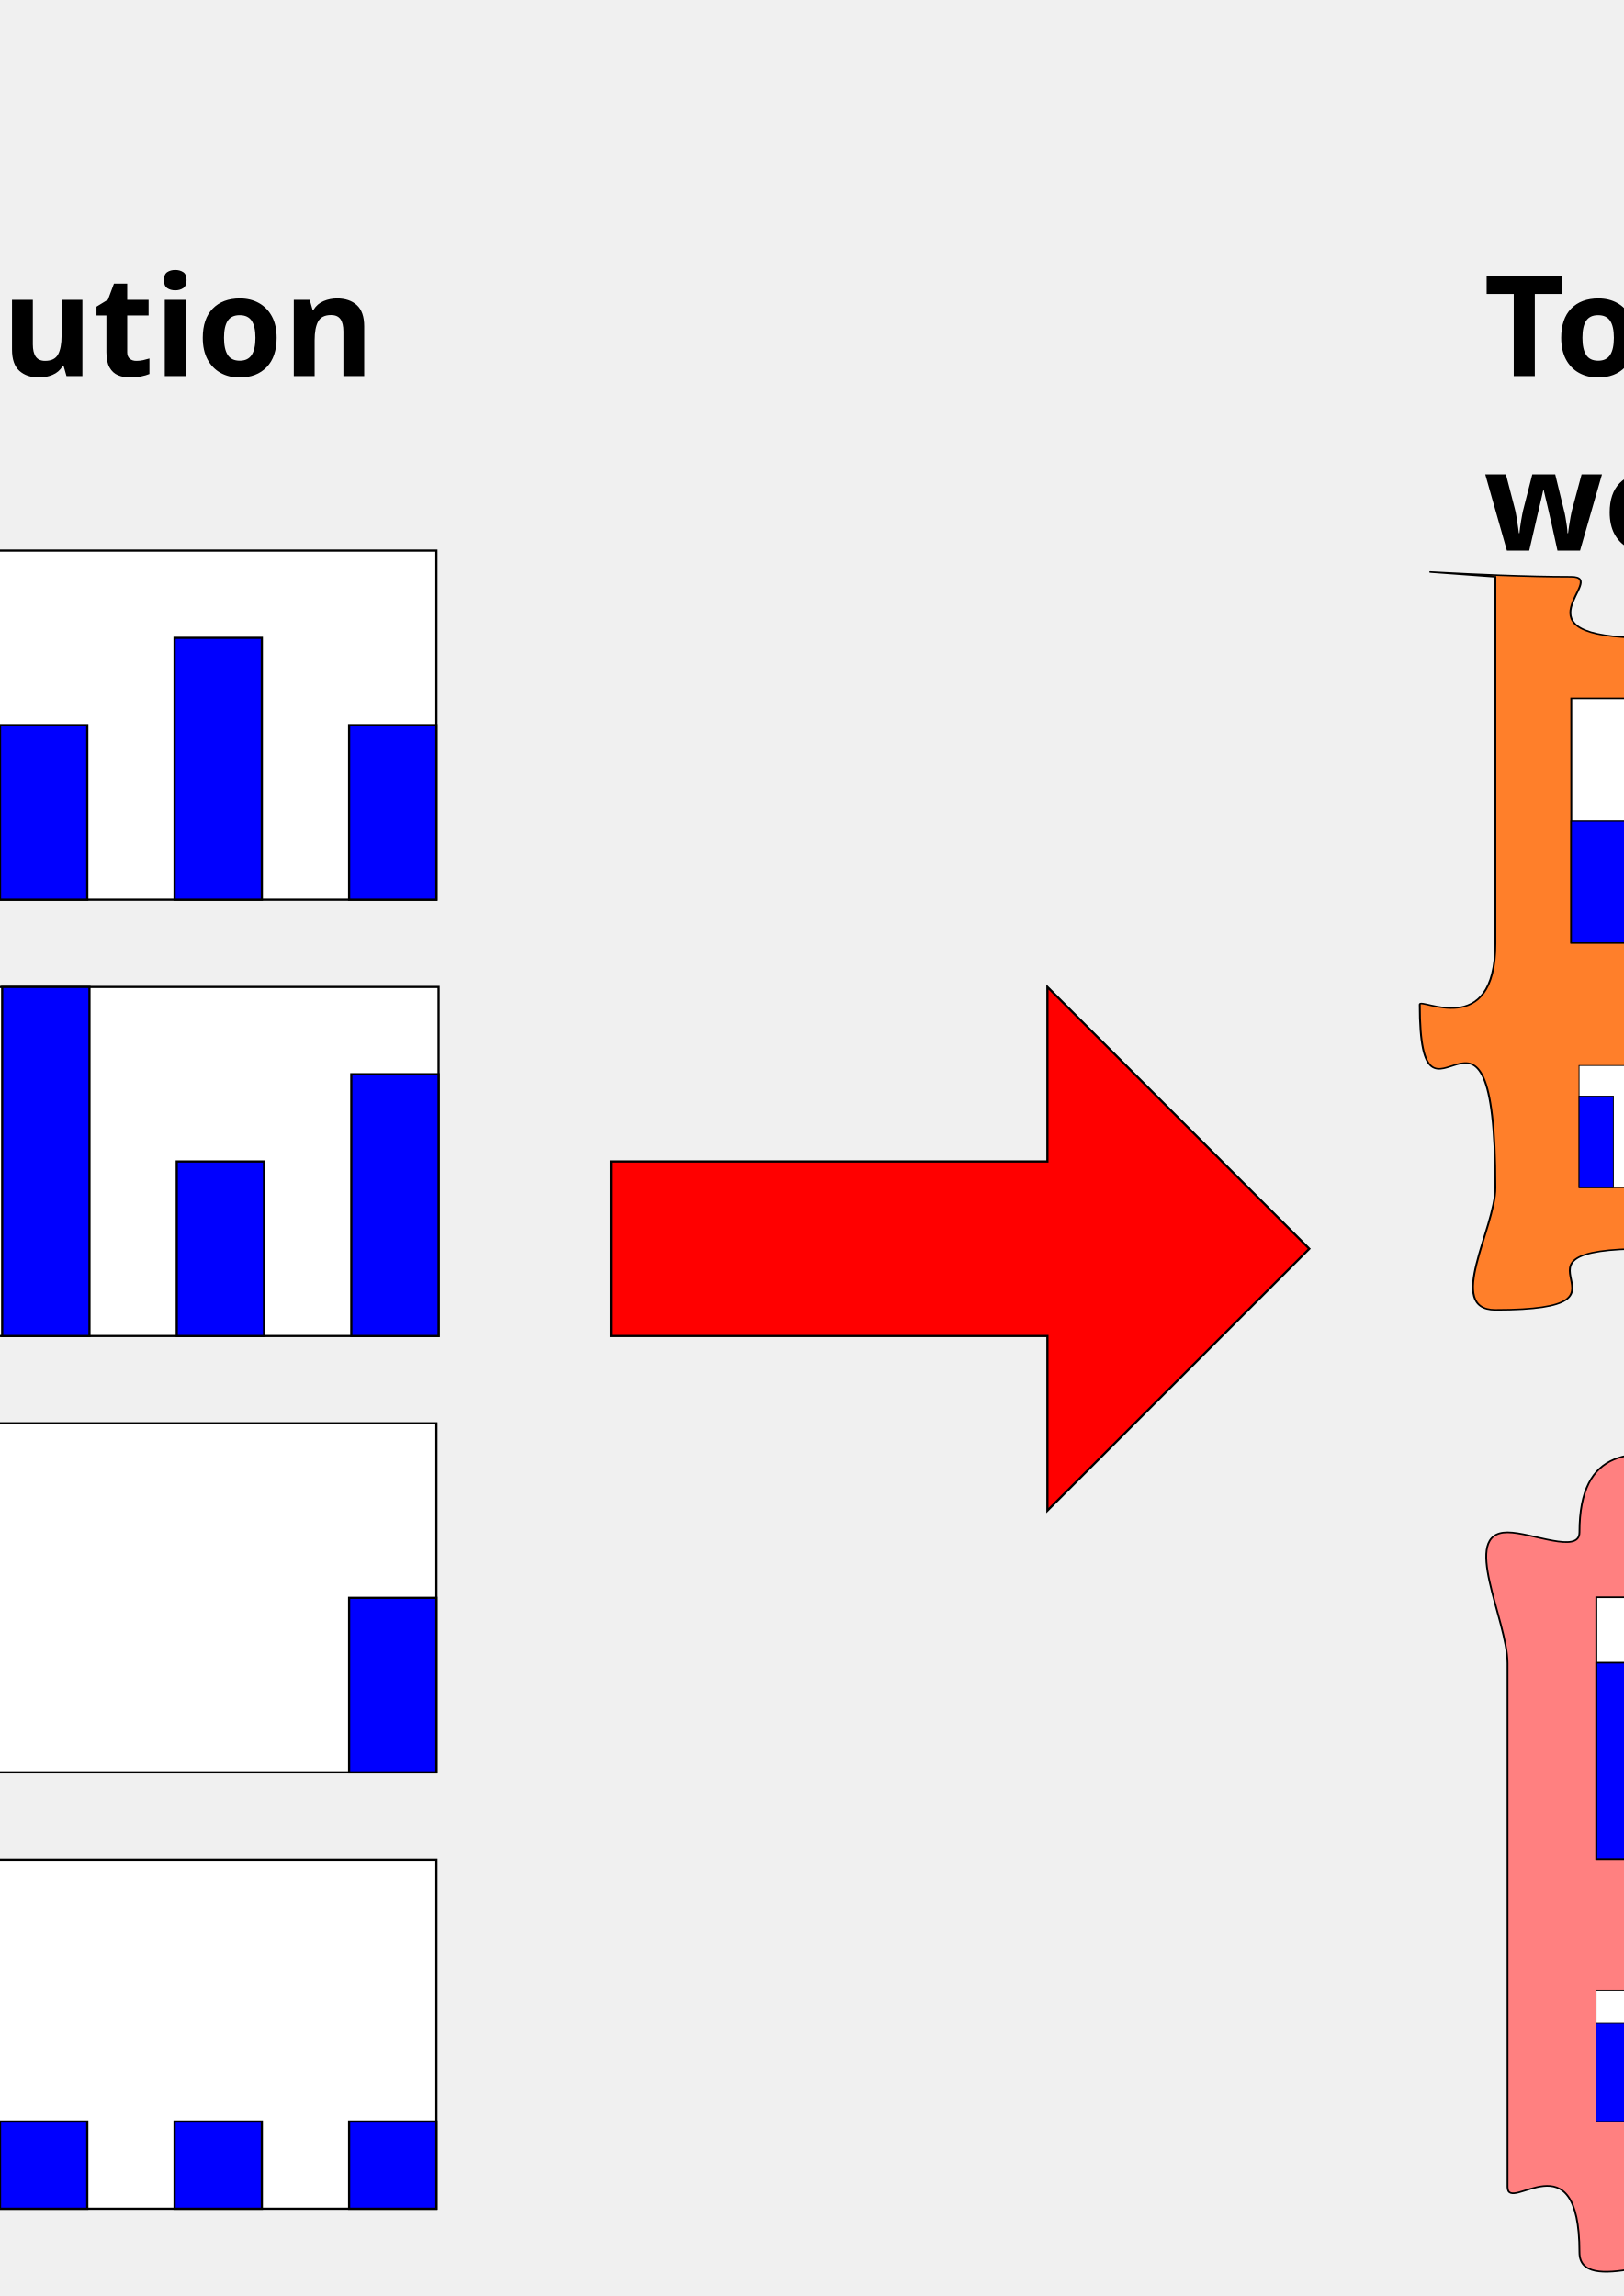
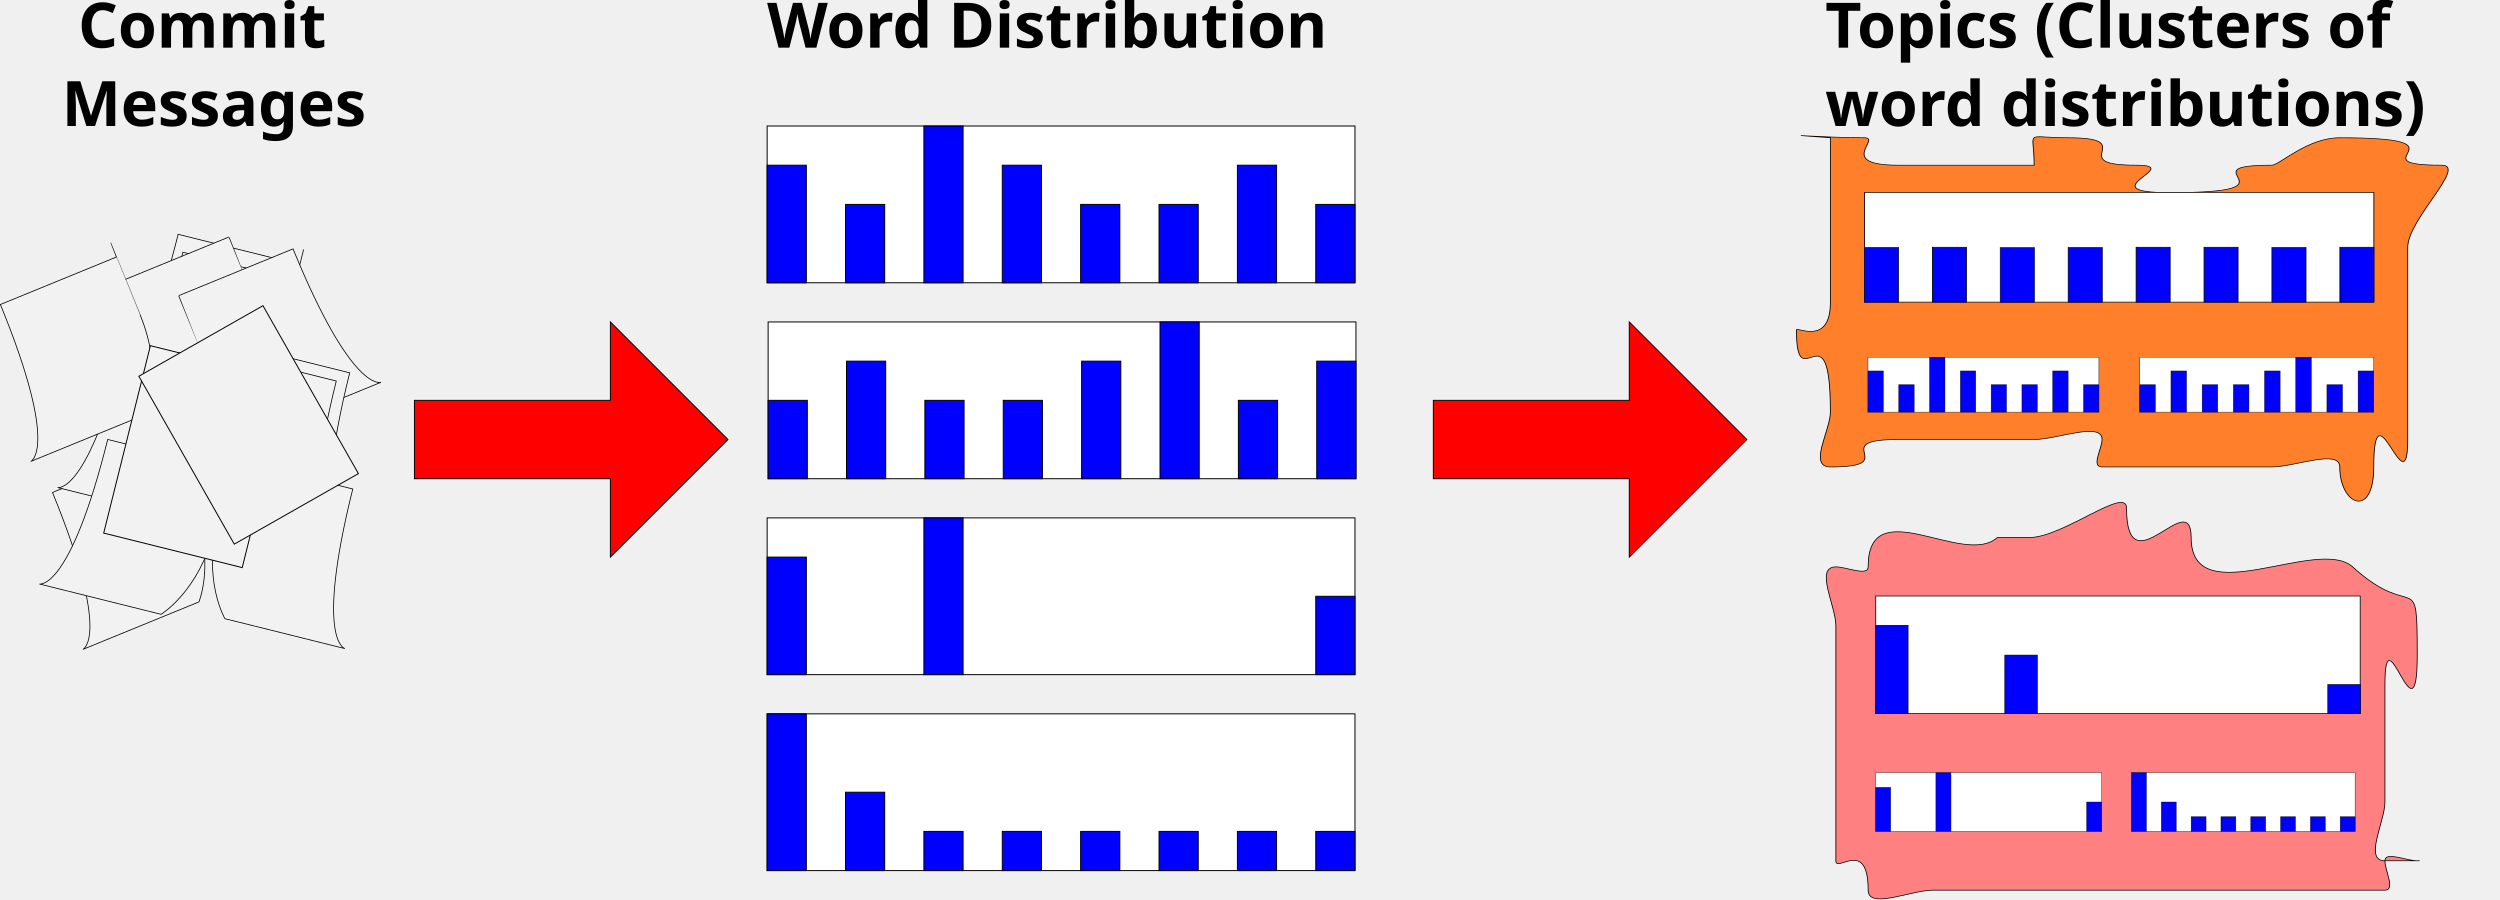
- <svg xmlns="http://www.w3.org/2000/svg" width="744.094" height="1052.362" id="svg2554">
+ <svg xmlns="http://www.w3.org/2000/svg" width="2551.779" height="917.907" id="svg2554" version="1.0">
  <defs id="defs2556">
    </defs>
-   <g id="layer1">
+   <g id="layer1" transform="translate(1183.029,-123.7372)">
    <g id="g3675" transform="translate(0,40)">
      <rect y="212.362" x="-400" height="160" width="600" id="rect2566" style="fill:#ffffff;fill-rule:evenodd;stroke:#000000;stroke-width:1px;stroke-linecap:butt;stroke-linejoin:miter;stroke-opacity:1" />
      <rect y="252.362" x="-400" height="120" width="40" id="rect2568" style="fill:#0000ff;fill-rule:evenodd;stroke:#000000;stroke-width:1px;stroke-linecap:butt;stroke-linejoin:miter;stroke-opacity:1" />
      <rect y="292.362" x="-320" height="80" width="40" id="rect2570" style="fill:#0000ff;fill-rule:evenodd;stroke:#000000;stroke-width:1px;stroke-linecap:butt;stroke-linejoin:miter;stroke-opacity:1" />
      <rect y="212.362" x="-240" height="160" width="40" id="rect2572" style="fill:#0000ff;fill-rule:evenodd;stroke:#000000;stroke-width:1px;stroke-linecap:butt;stroke-linejoin:miter;stroke-opacity:1" />
      <rect y="252.362" x="-160" height="120" width="40" id="rect2574" style="fill:#0000ff;fill-rule:evenodd;stroke:#000000;stroke-width:1px;stroke-linecap:butt;stroke-linejoin:miter;stroke-opacity:1" />
      <rect y="252.362" x="80" height="120" width="40" id="rect2576" style="fill:#0000ff;fill-rule:evenodd;stroke:#000000;stroke-width:1px;stroke-linecap:butt;stroke-linejoin:miter;stroke-opacity:1" />
      <rect y="292.362" x="160" height="80" width="40" id="rect2578" style="fill:#0000ff;fill-rule:evenodd;stroke:#000000;stroke-width:1px;stroke-linecap:butt;stroke-linejoin:miter;stroke-opacity:1" />
      <rect y="292.362" x="-80" height="80" width="40" id="rect2580" style="fill:#0000ff;fill-rule:evenodd;stroke:#000000;stroke-width:1px;stroke-linecap:butt;stroke-linejoin:miter;stroke-opacity:1" />
      <rect y="292.362" x="0" height="80" width="40" id="rect2582" style="fill:#0000ff;fill-rule:evenodd;stroke:#000000;stroke-width:1px;stroke-linecap:butt;stroke-linejoin:miter;stroke-opacity:1" />
    </g>
    <g id="g3686" transform="translate(0,40)">
      <rect transform="scale(-1,1)" y="412.362" x="-201" height="160" width="600" id="rect2584" style="fill:#ffffff;fill-rule:evenodd;stroke:#000000;stroke-width:1px;stroke-linecap:butt;stroke-linejoin:miter;stroke-opacity:1" />
      <rect transform="scale(-1,1)" y="452.362" x="-201" height="120" width="40" id="rect2586" style="fill:#0000ff;fill-rule:evenodd;stroke:#000000;stroke-width:1px;stroke-linecap:butt;stroke-linejoin:miter;stroke-opacity:1" />
      <rect transform="scale(-1,1)" y="492.362" x="-121" height="80" width="40" id="rect2588" style="fill:#0000ff;fill-rule:evenodd;stroke:#000000;stroke-width:1px;stroke-linecap:butt;stroke-linejoin:miter;stroke-opacity:1" />
      <rect transform="scale(-1,1)" y="412.362" x="-41" height="160" width="40" id="rect2590" style="fill:#0000ff;fill-rule:evenodd;stroke:#000000;stroke-width:1px;stroke-linecap:butt;stroke-linejoin:miter;stroke-opacity:1" />
      <rect transform="scale(-1,1)" y="452.362" x="39" height="120" width="40" id="rect2592" style="fill:#0000ff;fill-rule:evenodd;stroke:#000000;stroke-width:1px;stroke-linecap:butt;stroke-linejoin:miter;stroke-opacity:1" />
      <rect transform="scale(-1,1)" y="452.362" x="279" height="120" width="40" id="rect2594" style="fill:#0000ff;fill-rule:evenodd;stroke:#000000;stroke-width:1px;stroke-linecap:butt;stroke-linejoin:miter;stroke-opacity:1" />
      <rect transform="scale(-1,1)" y="492.362" x="359" height="80" width="40" id="rect2596" style="fill:#0000ff;fill-rule:evenodd;stroke:#000000;stroke-width:1px;stroke-linecap:butt;stroke-linejoin:miter;stroke-opacity:1" />
      <rect transform="scale(-1,1)" y="492.362" x="119" height="80" width="40" id="rect2598" style="fill:#0000ff;fill-rule:evenodd;stroke:#000000;stroke-width:1px;stroke-linecap:butt;stroke-linejoin:miter;stroke-opacity:1" />
      <rect transform="scale(-1,1)" y="492.362" x="199" height="80" width="40" id="rect2600" style="fill:#0000ff;fill-rule:evenodd;stroke:#000000;stroke-width:1px;stroke-linecap:butt;stroke-linejoin:miter;stroke-opacity:1" />
    </g>
    <g id="g3697" transform="translate(0,40)">
      <rect y="612.362" x="-400" height="160" width="600" id="rect2602" style="fill:#ffffff;fill-rule:evenodd;stroke:#000000;stroke-width:1px;stroke-linecap:butt;stroke-linejoin:miter;stroke-opacity:1" />
      <rect y="652.362" x="-400" height="120" width="40" id="rect2604" style="fill:#0000ff;fill-rule:evenodd;stroke:#000000;stroke-width:1px;stroke-linecap:butt;stroke-linejoin:miter;stroke-opacity:1" />
      <rect y="612.362" x="-240" height="160" width="40" id="rect2608" style="fill:#0000ff;fill-rule:evenodd;stroke:#000000;stroke-width:1px;stroke-linecap:butt;stroke-linejoin:miter;stroke-opacity:1" />
      <rect y="692.362" x="160" height="80" width="40" id="rect2614" style="fill:#0000ff;fill-rule:evenodd;stroke:#000000;stroke-width:1px;stroke-linecap:butt;stroke-linejoin:miter;stroke-opacity:1" />
    </g>
    <g id="g3703" transform="translate(0,40)">
      <rect y="812.362" x="-400" height="160" width="600" id="rect2620" style="fill:#ffffff;fill-rule:evenodd;stroke:#000000;stroke-width:1px;stroke-linecap:butt;stroke-linejoin:miter;stroke-opacity:1" />
      <rect y="812.362" x="-400" height="160" width="40" id="rect2622" style="fill:#0000ff;fill-rule:evenodd;stroke:#000000;stroke-width:1px;stroke-linecap:butt;stroke-linejoin:miter;stroke-opacity:1" />
      <rect y="892.362" x="-320" height="80" width="40" id="rect2624" style="fill:#0000ff;fill-rule:evenodd;stroke:#000000;stroke-width:1px;stroke-linecap:butt;stroke-linejoin:miter;stroke-opacity:1" />
      <rect y="932.362" x="-240" height="40" width="40" id="rect2626" style="fill:#0000ff;fill-rule:evenodd;stroke:#000000;stroke-width:1px;stroke-linecap:butt;stroke-linejoin:miter;stroke-opacity:1" />
      <rect y="932.362" x="-160" height="40" width="40" id="rect2628" style="fill:#0000ff;fill-rule:evenodd;stroke:#000000;stroke-width:1px;stroke-linecap:butt;stroke-linejoin:miter;stroke-opacity:1" />
      <rect y="932.362" x="80" height="40" width="40" id="rect2630" style="fill:#0000ff;fill-rule:evenodd;stroke:#000000;stroke-width:1px;stroke-linecap:butt;stroke-linejoin:miter;stroke-opacity:1" />
      <rect y="932.362" x="160" height="40" width="40" id="rect2632" style="fill:#0000ff;fill-rule:evenodd;stroke:#000000;stroke-width:1px;stroke-linecap:butt;stroke-linejoin:miter;stroke-opacity:1" />
      <rect y="932.362" x="-80" height="40" width="40" id="rect2634" style="fill:#0000ff;fill-rule:evenodd;stroke:#000000;stroke-width:1px;stroke-linecap:butt;stroke-linejoin:miter;stroke-opacity:1" />
      <rect y="932.362" x="0" height="40" width="40" id="rect2636" style="fill:#0000ff;fill-rule:evenodd;stroke:#000000;stroke-width:1px;stroke-linecap:butt;stroke-linejoin:miter;stroke-opacity:1" />
    </g>
    <rect style="fill:#0000ff;fill-rule:evenodd;stroke:#000000;stroke-width:1px;stroke-linecap:butt;stroke-linejoin:miter;stroke-opacity:1" id="rect2638" width="0" height="0" x="-320" y="932.362" />
    <g id="g3438" transform="translate(-172.8677,0.5027826)">
      <path id="path2640" d="M -828.328,362.411 C -867.013,517.664 -898.063,509.927 -898.063,509.927 L -773.861,540.875 C -773.861,540.875 -735.073,517.561 -719.6,455.46 C -688.652,331.258 -704.126,393.359 -704.126,393.359 L -828.328,362.411 z" style="fill:#f2f2f2;fill-opacity:1;fill-rule:evenodd;stroke:#000000;stroke-width:0.8px;stroke-linecap:butt;stroke-linejoin:miter;stroke-opacity:1" />
      <path id="path3412" d="M -823.463,380.702 C -862.148,535.955 -893.198,528.218 -893.198,528.218 L -768.996,559.165 C -768.996,559.165 -730.208,535.852 -714.735,473.751 C -683.787,349.548 -699.261,411.649 -699.261,411.649 L -823.463,380.702 z" style="fill:#f2f2f2;fill-opacity:1;fill-rule:evenodd;stroke:#000000;stroke-width:0.8px;stroke-linecap:butt;stroke-linejoin:miter;stroke-opacity:1" />
      <path id="path3414" d="M -815.137,394.554 C -853.822,549.807 -884.872,542.07 -884.872,542.07 L -760.67,573.018 C -760.67,573.018 -721.882,549.704 -706.408,487.603 C -675.461,363.401 -690.934,425.502 -690.934,425.502 L -815.137,394.554 z" style="fill:#f2f2f2;fill-opacity:1;fill-rule:evenodd;stroke:#000000;stroke-width:0.8px;stroke-linecap:butt;stroke-linejoin:miter;stroke-opacity:1" />
      <path id="path3416" d="M -894.946,413.601 C -834.358,561.686 -863.975,573.804 -863.975,573.804 L -745.507,525.333 C -745.507,525.333 -728.008,483.598 -752.243,424.364 C -800.714,305.897 -776.479,365.13 -776.479,365.13 L -894.946,413.601 z" style="fill:#f2f2f2;fill-opacity:1;fill-rule:evenodd;stroke:#000000;stroke-width:0.8px;stroke-linecap:butt;stroke-linejoin:miter;stroke-opacity:1" />
      <path id="path3418" d="M -956.575,625.891 C -895.986,773.976 -925.603,786.094 -925.603,786.094 L -807.135,737.623 C -807.135,737.623 -789.636,695.888 -813.872,636.654 C -862.343,518.187 -838.107,577.42 -838.107,577.42 L -956.575,625.891 z" style="fill:#f2f2f2;fill-opacity:1;fill-rule:evenodd;stroke:#000000;stroke-width:0.8px;stroke-linecap:butt;stroke-linejoin:miter;stroke-opacity:1" />
      <path id="path3420" d="M -881.599,473.396 C -920.284,628.649 -951.335,620.912 -951.335,620.912 L -827.132,651.859 C -827.132,651.859 -788.345,628.546 -772.871,566.445 C -741.923,442.242 -757.397,504.343 -757.397,504.343 L -881.599,473.396 z" style="fill:#f2f2f2;fill-opacity:1;fill-rule:evenodd;stroke:#000000;stroke-width:0.8px;stroke-linecap:butt;stroke-linejoin:miter;stroke-opacity:1" />
      <path id="path3422" d="M -1009.761,434.029 C -949.173,582.114 -978.79,594.232 -978.79,594.232 L -860.322,545.761 C -860.322,545.761 -842.823,504.026 -867.058,444.792 C -915.529,326.325 -891.294,385.558 -891.294,385.558 L -1009.761,434.029 z" style="fill:#f2f2f2;fill-opacity:1;fill-rule:evenodd;stroke:#000000;stroke-width:0.8px;stroke-linecap:butt;stroke-linejoin:miter;stroke-opacity:1" />
      <path id="path3424" d="M -900.233,571.81 C -938.917,727.063 -969.968,719.326 -969.968,719.326 L -845.765,750.274 C -845.765,750.274 -806.978,726.96 -791.504,664.859 C -760.556,540.657 -776.03,602.758 -776.03,602.758 L -900.233,571.81 z" style="fill:#f2f2f2;fill-opacity:1;fill-rule:evenodd;stroke:#000000;stroke-width:0.8px;stroke-linecap:butt;stroke-linejoin:miter;stroke-opacity:1" />
      <path id="path3426" d="M -711.063,377.259 C -650.472,525.348 -621.284,513.405 -621.284,513.405 L -738.037,561.175 C -738.037,561.175 -779.344,543.5 -803.58,484.264 C -852.052,365.794 -827.816,425.029 -827.816,425.029 L -711.063,377.259 z" style="fill:#f2f2f2;fill-opacity:1;fill-rule:evenodd;stroke:#000000;stroke-width:0.794px;stroke-linecap:butt;stroke-linejoin:miter;stroke-opacity:1" />
      <path id="path3428" d="M -653.233,503.795 C -691.919,659.053 -661.317,666.678 -661.317,666.678 L -783.723,636.178 C -783.723,636.178 -806.587,597.501 -791.112,535.398 C -760.164,411.193 -775.638,473.296 -775.638,473.296 L -653.233,503.795 z" style="fill:#f2f2f2;fill-opacity:1;fill-rule:evenodd;stroke:#000000;stroke-width:0.794px;stroke-linecap:butt;stroke-linejoin:miter;stroke-opacity:1" />
      <path id="path3430" d="M -666.925,512.162 C -705.611,667.419 -675.01,675.044 -675.01,675.044 L -797.415,644.544 C -797.415,644.544 -820.279,605.868 -804.805,543.765 C -773.856,419.559 -789.33,481.662 -789.33,481.662 L -666.925,512.162 z" style="fill:#f2f2f2;fill-opacity:1;fill-rule:evenodd;stroke:#000000;stroke-width:0.794px;stroke-linecap:butt;stroke-linejoin:miter;stroke-opacity:1" />
      <path id="path3432" d="M -650.088,622.36 C -688.774,777.617 -658.173,785.242 -658.173,785.242 L -780.578,754.742 C -780.578,754.742 -803.442,716.066 -787.968,653.963 C -757.019,529.757 -772.493,591.86 -772.493,591.86 L -650.088,622.36 z" style="fill:#f2f2f2;fill-opacity:1;fill-rule:evenodd;stroke:#000000;stroke-width:0.794px;stroke-linecap:butt;stroke-linejoin:miter;stroke-opacity:1" />
      <rect transform="matrix(0.9703313,0.2417793,-0.2417793,0.9703313,0,0)" y="669.075" x="-716.129" height="197.143" width="145.714" id="rect3434" style="fill:#f2f2f2;fill-rule:evenodd;stroke:#000000;stroke-width:1px;stroke-linecap:butt;stroke-linejoin:miter;stroke-opacity:1" />
      <rect transform="matrix(0.8693772,-0.4941491,0.4941491,0.8693772,0,0)" y="11.86" x="-1005.665" height="197.143" width="145.714" id="rect3436" style="fill:#f2f2f2;fill-rule:evenodd;stroke:#000000;stroke-width:1px;stroke-linecap:butt;stroke-linejoin:miter;stroke-opacity:1" />
    </g>
    <path style="fill:#ff0000;fill-rule:evenodd;stroke:#000000;stroke-width:1px;stroke-linecap:butt;stroke-linejoin:miter;stroke-opacity:1" d="M -760,532.362 C -560,532.362 -560,532.362 -560,532.362 L -560,452.362 L -440,572.362 L -560,692.362 L -560,612.362 L -760,612.362 L -760,532.362 z" id="path3454" />
    <path style="fill:#ff0000;fill-rule:evenodd;stroke:#000000;stroke-width:1px;stroke-linecap:butt;stroke-linejoin:miter;stroke-opacity:1" d="M 280,532.362 C 480,532.362 480,532.362 480,532.362 L 480,452.362 L 600,572.362 L 480,692.362 L 480,612.362 L 280,612.362 L 280,532.362 z" id="path3456" />
    <g id="g3813" transform="matrix(0.866535,0,0,0.7,96.09478,227.7087)">
      <path id="path3788" d="M 759.946,492.362 C 673.279,492.362 766.612,532.362 679.946,532.362 C 653.279,532.362 679.946,479.029 679.946,452.362 C 679.946,291.408 639.946,437.744 639.946,332.362 C 639.946,327.591 679.946,356.28 679.946,292.362 C 679.946,212.362 679.946,132.362 679.946,52.362 C 602.92,45.27 672.22,52.362 719.946,52.362 C 741.024,52.362 685.583,92.362 759.946,92.362 C 813.279,92.362 866.612,92.362 919.946,92.362 C 919.946,39.029 906.612,52.362 959.946,52.362 C 1046.612,52.362 953.279,92.362 1039.946,92.362 C 1099.324,92.362 981.075,132.362 1079.946,132.362 C 1240.9,132.362 1094.563,92.362 1199.946,92.362 C 1208.931,92.362 1241.404,52.362 1279.946,52.362 C 1440.9,52.362 1294.563,92.362 1399.946,92.362 C 1430.54,92.362 1359.946,171.189 1359.946,212.362 C 1359.946,305.696 1359.946,399.029 1359.946,492.362 C 1359.946,595.97 1319.946,405.328 1319.946,532.362 C 1319.946,608.646 1279.946,588.242 1279.946,532.362 C 1279.946,505.696 1226.612,532.362 1199.946,532.362 C 1133.279,532.362 1066.612,532.362 999.946,532.362 C 986.612,532.362 999.946,505.696 999.946,492.362 C 999.946,465.696 946.612,492.362 919.946,492.362 C 866.612,492.362 813.279,492.362 759.946,492.362" style="fill:#ff7f2a;fill-rule:evenodd;stroke:#000000;stroke-width:1px;stroke-linecap:butt;stroke-linejoin:miter;stroke-opacity:1" />
      <g transform="translate(80.09119,79.64563)" id="g3658">
        <rect style="fill:#ffffff;fill-rule:evenodd;stroke:#000000;stroke-width:1px;stroke-linecap:butt;stroke-linejoin:miter;stroke-opacity:1" id="rect3582" width="600" height="160" x="640" y="52.362" />
        <rect style="fill:#0000ff;fill-rule:evenodd;stroke:#000000;stroke-width:0.818px;stroke-linecap:butt;stroke-linejoin:miter;stroke-opacity:1" id="rect3584" width="40.182" height="79.849" x="639.909" y="132.604" />
        <rect style="fill:#0000ff;fill-rule:evenodd;stroke:#000000;stroke-width:1px;stroke-linecap:butt;stroke-linejoin:miter;stroke-opacity:1" id="rect3586" width="40" height="80" x="720" y="132.362" />
        <rect style="fill:#0000ff;fill-rule:evenodd;stroke:#000000;stroke-width:0.709px;stroke-linecap:butt;stroke-linejoin:miter;stroke-opacity:1" id="rect3588" width="40.291" height="79.791" x="799.854" y="132.717" />
        <rect style="fill:#0000ff;fill-rule:evenodd;stroke:#000000;stroke-width:0.818px;stroke-linecap:butt;stroke-linejoin:miter;stroke-opacity:1" id="rect3590" width="40.182" height="79.849" x="879.909" y="132.604" />
        <rect style="fill:#0000ff;fill-rule:evenodd;stroke:#000000;stroke-width:0.818px;stroke-linecap:butt;stroke-linejoin:miter;stroke-opacity:1" id="rect3592" width="40.182" height="79.849" x="1119.909" y="132.604" />
        <rect style="fill:#0000ff;fill-rule:evenodd;stroke:#000000;stroke-width:1px;stroke-linecap:butt;stroke-linejoin:miter;stroke-opacity:1" id="rect3594" width="40" height="80" x="1200" y="132.362" />
        <rect style="fill:#0000ff;fill-rule:evenodd;stroke:#000000;stroke-width:1px;stroke-linecap:butt;stroke-linejoin:miter;stroke-opacity:1" id="rect3596" width="40" height="80" x="960" y="132.362" />
        <rect style="fill:#0000ff;fill-rule:evenodd;stroke:#000000;stroke-width:1px;stroke-linecap:butt;stroke-linejoin:miter;stroke-opacity:1" id="rect3598" width="40" height="80" x="1040" y="132.362" />
      </g>
      <g transform="matrix(0.4533768,0,0,0.5,905.5403,266.1811)" id="g3714">
        <rect style="fill:#ffffff;fill-rule:evenodd;stroke:#000000;stroke-width:1px;stroke-linecap:butt;stroke-linejoin:miter;stroke-opacity:1" id="rect3716" width="600" height="160" x="-400" y="212.362" />
        <rect style="fill:#0000ff;fill-rule:evenodd;stroke:#000000;stroke-width:1px;stroke-linecap:butt;stroke-linejoin:miter;stroke-opacity:1" id="rect3718" width="40" height="120" x="-400" y="252.362" />
        <rect style="fill:#0000ff;fill-rule:evenodd;stroke:#000000;stroke-width:1px;stroke-linecap:butt;stroke-linejoin:miter;stroke-opacity:1" id="rect3720" width="40" height="80" x="-320" y="292.362" />
        <rect style="fill:#0000ff;fill-rule:evenodd;stroke:#000000;stroke-width:1px;stroke-linecap:butt;stroke-linejoin:miter;stroke-opacity:1" id="rect3722" width="40" height="160" x="-240" y="212.362" />
        <rect style="fill:#0000ff;fill-rule:evenodd;stroke:#000000;stroke-width:1px;stroke-linecap:butt;stroke-linejoin:miter;stroke-opacity:1" id="rect3724" width="40" height="120" x="-160" y="252.362" />
        <rect style="fill:#0000ff;fill-rule:evenodd;stroke:#000000;stroke-width:1px;stroke-linecap:butt;stroke-linejoin:miter;stroke-opacity:1" id="rect3726" width="40" height="120" x="80" y="252.362" />
        <rect style="fill:#0000ff;fill-rule:evenodd;stroke:#000000;stroke-width:1px;stroke-linecap:butt;stroke-linejoin:miter;stroke-opacity:1" id="rect3728" width="40" height="80" x="160" y="292.362" />
        <rect style="fill:#0000ff;fill-rule:evenodd;stroke:#000000;stroke-width:1px;stroke-linecap:butt;stroke-linejoin:miter;stroke-opacity:1" id="rect3730" width="40" height="80" x="-80" y="292.362" />
        <rect style="fill:#0000ff;fill-rule:evenodd;stroke:#000000;stroke-width:1px;stroke-linecap:butt;stroke-linejoin:miter;stroke-opacity:1" id="rect3732" width="40" height="80" x="0" y="292.362" />
      </g>
      <g transform="matrix(0.4592593,0,0,0.5,1227.589,166.1811)" id="g3734">
        <rect style="fill:#ffffff;fill-rule:evenodd;stroke:#000000;stroke-width:1px;stroke-linecap:butt;stroke-linejoin:miter;stroke-opacity:1" id="rect3736" width="600" height="160" x="-201" y="412.362" transform="scale(-1,1)" />
        <rect style="fill:#0000ff;fill-rule:evenodd;stroke:#000000;stroke-width:1px;stroke-linecap:butt;stroke-linejoin:miter;stroke-opacity:1" id="rect3738" width="40" height="120" x="-201" y="452.362" transform="scale(-1,1)" />
        <rect style="fill:#0000ff;fill-rule:evenodd;stroke:#000000;stroke-width:1px;stroke-linecap:butt;stroke-linejoin:miter;stroke-opacity:1" id="rect3740" width="40" height="80" x="-121" y="492.362" transform="scale(-1,1)" />
        <rect style="fill:#0000ff;fill-rule:evenodd;stroke:#000000;stroke-width:1px;stroke-linecap:butt;stroke-linejoin:miter;stroke-opacity:1" id="rect3742" width="40" height="160" x="-41" y="412.362" transform="scale(-1,1)" />
        <rect style="fill:#0000ff;fill-rule:evenodd;stroke:#000000;stroke-width:1px;stroke-linecap:butt;stroke-linejoin:miter;stroke-opacity:1" id="rect3744" width="40" height="120" x="39" y="452.362" transform="scale(-1,1)" />
        <rect style="fill:#0000ff;fill-rule:evenodd;stroke:#000000;stroke-width:1px;stroke-linecap:butt;stroke-linejoin:miter;stroke-opacity:1" id="rect3746" width="40" height="120" x="279" y="452.362" transform="scale(-1,1)" />
        <rect style="fill:#0000ff;fill-rule:evenodd;stroke:#000000;stroke-width:1px;stroke-linecap:butt;stroke-linejoin:miter;stroke-opacity:1" id="rect3748" width="40" height="80" x="359" y="492.362" transform="scale(-1,1)" />
        <rect style="fill:#0000ff;fill-rule:evenodd;stroke:#000000;stroke-width:1px;stroke-linecap:butt;stroke-linejoin:miter;stroke-opacity:1" id="rect3750" width="40" height="80" x="119" y="492.362" transform="scale(-1,1)" />
        <rect style="fill:#0000ff;fill-rule:evenodd;stroke:#000000;stroke-width:1px;stroke-linecap:butt;stroke-linejoin:miter;stroke-opacity:1" id="rect3752" width="40" height="80" x="199" y="492.362" transform="scale(-1,1)" />
      </g>
    </g>
    <g id="g3790" transform="matrix(0.8241765,0,0,0.75,130.4134,243.0906)">
      <path id="path3786" d="M 880,572.362 C 838.635,613.727 720,507.783 720,612.362 C 720,625.696 693.333,612.362 680,612.362 C 653.333,612.362 680,665.696 680,692.362 C 680,799.029 680,905.696 680,1012.362 C 680,1029.349 720,980.684 720,1052.362 C 720,1079.029 773.333,1052.362 800,1052.362 C 986.667,1052.362 1173.333,1052.362 1360,1052.362 C 1373.333,1052.362 1360,1025.696 1360,1012.362 C 1360,999.029 1386.667,1012.362 1400,1012.362 C 1413.333,1012.362 1373.333,1012.362 1360,1012.362 C 1333.333,1012.362 1360,959.029 1360,932.362 C 1360,879.029 1360,825.696 1360,772.362 C 1360,667.884 1400,860.034 1400,732.362 C 1400,609.079 1396.722,689.084 1320,612.362 C 1277.32,569.682 1120,676.826 1120,572.362 C 1120,500.708 1040,644.156 1040,532.362 C 1040,501.767 961.173,572.362 920,572.362 C 906.667,572.362 893.333,572.362 880,572.362 z" style="fill:#ff8080;fill-rule:evenodd;stroke:#000000;stroke-width:1px;stroke-linecap:butt;stroke-linejoin:miter;stroke-opacity:1" />
      <g transform="translate(49.37637,-40.35437)" id="g3669">
        <rect style="fill:#ffffff;fill-rule:evenodd;stroke:#000000;stroke-width:1px;stroke-linecap:butt;stroke-linejoin:miter;stroke-opacity:1" id="rect3618" width="600" height="160" x="680" y="692.362" />
        <rect style="fill:#0000ff;fill-rule:evenodd;stroke:#000000;stroke-width:1px;stroke-linecap:butt;stroke-linejoin:miter;stroke-opacity:1" id="rect3620" width="40" height="120" x="680" y="732.362" />
        <rect style="fill:#0000ff;fill-rule:evenodd;stroke:#000000;stroke-width:0.709px;stroke-linecap:butt;stroke-linejoin:miter;stroke-opacity:1" id="rect3622" width="40.291" height="79.791" x="839.854" y="772.717" />
        <rect style="fill:#0000ff;fill-rule:evenodd;stroke:#000000;stroke-width:0.708px;stroke-linecap:butt;stroke-linejoin:miter;stroke-opacity:1" id="rect3624" width="40.292" height="39.792" x="1239.854" y="812.716" />
      </g>
      <g transform="matrix(0.4666667,0,0,0.5,915.8974,586.1811)" id="g3754">
        <rect style="fill:#ffffff;fill-rule:evenodd;stroke:#000000;stroke-width:1px;stroke-linecap:butt;stroke-linejoin:miter;stroke-opacity:1" id="rect3756" width="600" height="160" x="-400" y="612.362" />
        <rect style="fill:#0000ff;fill-rule:evenodd;stroke:#000000;stroke-width:1px;stroke-linecap:butt;stroke-linejoin:miter;stroke-opacity:1" id="rect3758" width="40" height="120" x="-400" y="652.362" />
        <rect style="fill:#0000ff;fill-rule:evenodd;stroke:#000000;stroke-width:1px;stroke-linecap:butt;stroke-linejoin:miter;stroke-opacity:1" id="rect3760" width="40" height="160" x="-240" y="612.362" />
        <rect style="fill:#0000ff;fill-rule:evenodd;stroke:#000000;stroke-width:1px;stroke-linecap:butt;stroke-linejoin:miter;stroke-opacity:1" id="rect3762" width="40" height="80" x="160" y="692.362" />
      </g>
      <g transform="matrix(0.4615385,0,0,0.5,1230.769,486.1811)" id="g3764">
        <rect style="fill:#ffffff;fill-rule:evenodd;stroke:#000000;stroke-width:1px;stroke-linecap:butt;stroke-linejoin:miter;stroke-opacity:1" id="rect3766" width="600" height="160" x="-400" y="812.362" />
        <rect style="fill:#0000ff;fill-rule:evenodd;stroke:#000000;stroke-width:1px;stroke-linecap:butt;stroke-linejoin:miter;stroke-opacity:1" id="rect3768" width="40" height="160" x="-400" y="812.362" />
        <rect style="fill:#0000ff;fill-rule:evenodd;stroke:#000000;stroke-width:1px;stroke-linecap:butt;stroke-linejoin:miter;stroke-opacity:1" id="rect3770" width="40" height="80" x="-320" y="892.362" />
        <rect style="fill:#0000ff;fill-rule:evenodd;stroke:#000000;stroke-width:1px;stroke-linecap:butt;stroke-linejoin:miter;stroke-opacity:1" id="rect3772" width="40" height="40" x="-240" y="932.362" />
        <rect style="fill:#0000ff;fill-rule:evenodd;stroke:#000000;stroke-width:1px;stroke-linecap:butt;stroke-linejoin:miter;stroke-opacity:1" id="rect3774" width="40" height="40" x="-160" y="932.362" />
        <rect style="fill:#0000ff;fill-rule:evenodd;stroke:#000000;stroke-width:1px;stroke-linecap:butt;stroke-linejoin:miter;stroke-opacity:1" id="rect3776" width="40" height="40" x="80" y="932.362" />
        <rect style="fill:#0000ff;fill-rule:evenodd;stroke:#000000;stroke-width:1px;stroke-linecap:butt;stroke-linejoin:miter;stroke-opacity:1" id="rect3778" width="40" height="40" x="160" y="932.362" />
        <rect style="fill:#0000ff;fill-rule:evenodd;stroke:#000000;stroke-width:1px;stroke-linecap:butt;stroke-linejoin:miter;stroke-opacity:1" id="rect3780" width="40" height="40" x="-80" y="932.362" />
        <rect style="fill:#0000ff;fill-rule:evenodd;stroke:#000000;stroke-width:1px;stroke-linecap:butt;stroke-linejoin:miter;stroke-opacity:1" id="rect3782" width="40" height="40" x="0" y="932.362" />
      </g>
    </g>
    <text xml:space="preserve" style="font-size:64px;font-style:normal;font-weight:bold;fill:#000000;fill-opacity:1;stroke:none;stroke-width:1px;stroke-linecap:butt;stroke-linejoin:miter;stroke-opacity:1;font-family:Sans" x="-1120" y="172.362" id="text3854">
      <tspan id="tspan3856" x="-1120" y="172.362"> Commit</tspan>
      <tspan x="-1120" y="252.362" id="tspan3858">Messages</tspan>
    </text>
    <text xml:space="preserve" style="font-size:64px;font-style:normal;font-weight:bold;fill:#000000;fill-opacity:1;stroke:none;stroke-width:1px;stroke-linecap:butt;stroke-linejoin:miter;stroke-opacity:1;font-family:Sans" x="-400" y="172.362" id="text3860">
      <tspan id="tspan3862" x="-400" y="172.362">Word Distribution</tspan>
    </text>
    <text xml:space="preserve" style="font-size:64px;font-style:normal;font-weight:bold;fill:#000000;fill-opacity:1;stroke:none;stroke-width:1px;stroke-linecap:butt;stroke-linejoin:miter;stroke-opacity:1;font-family:Sans" x="680" y="172.362" id="text3864">
      <tspan id="tspan3866" x="680" y="172.362">Topics (Clusters of</tspan>
      <tspan x="680" y="252.362" id="tspan3868">word distributions)</tspan>
    </text>
  </g>
</svg>
